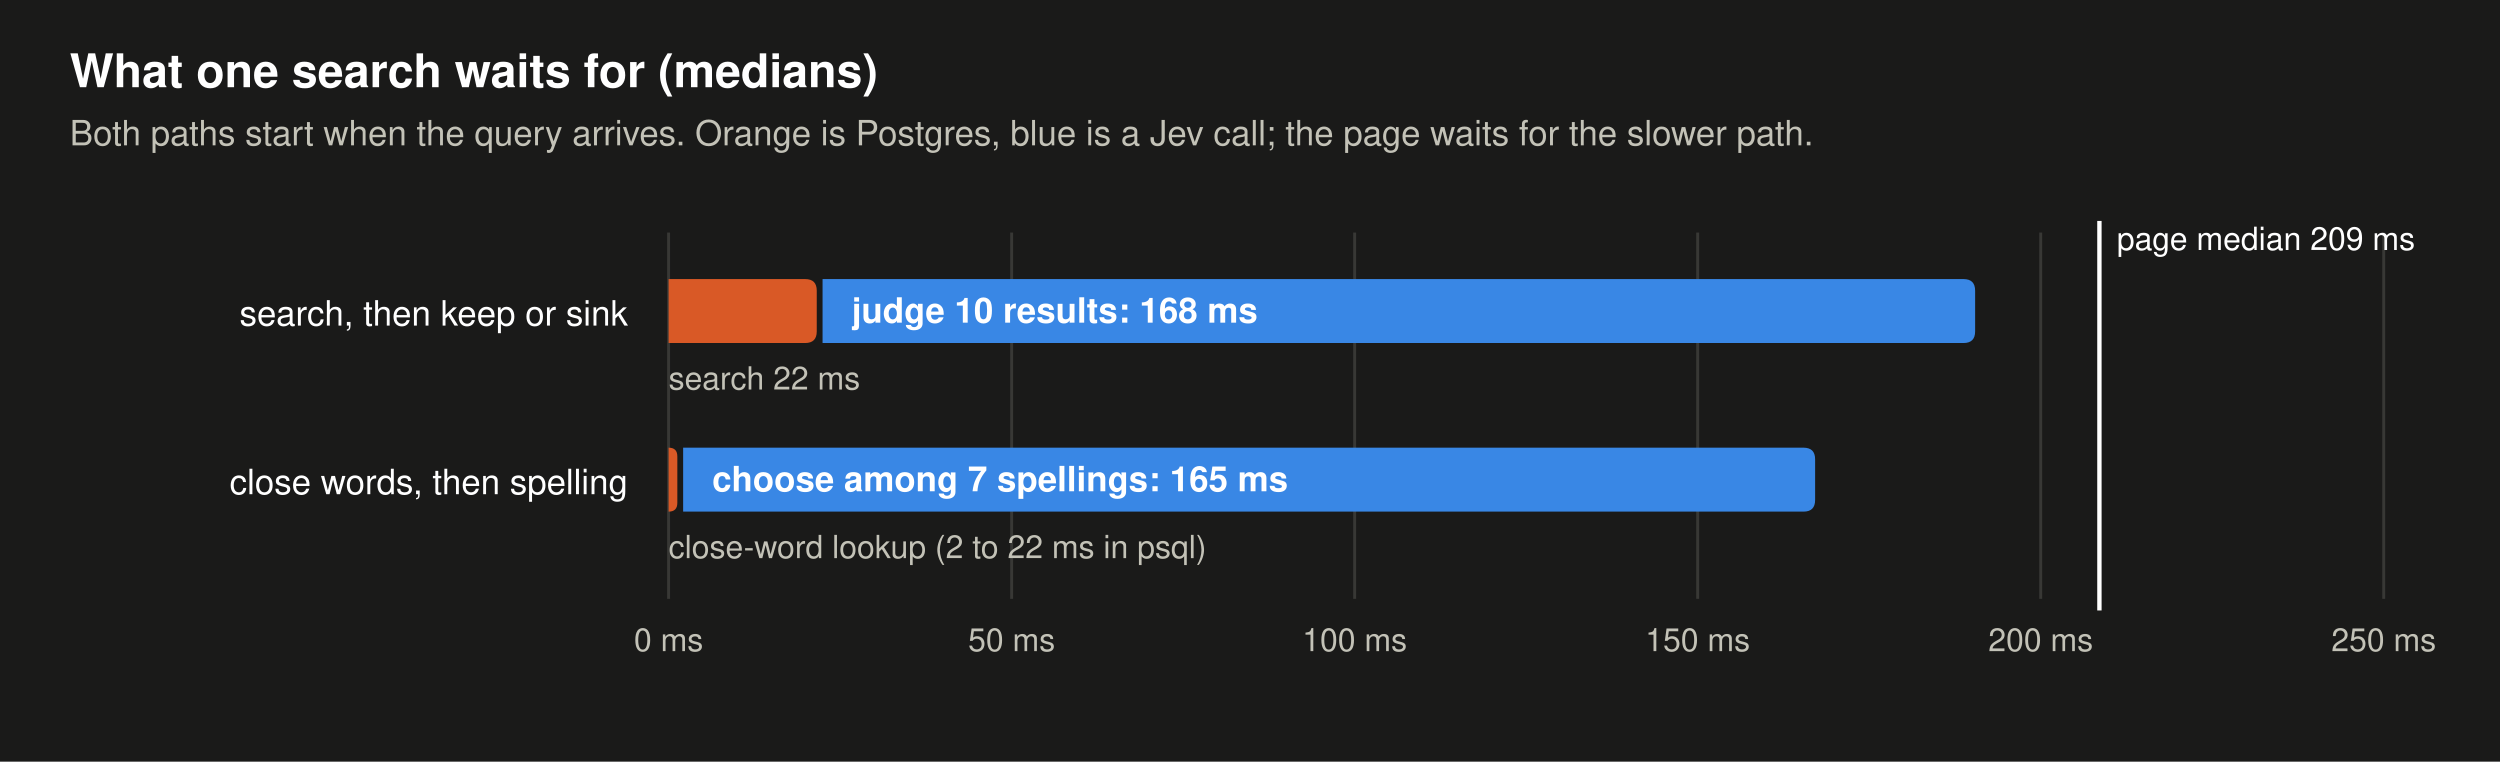
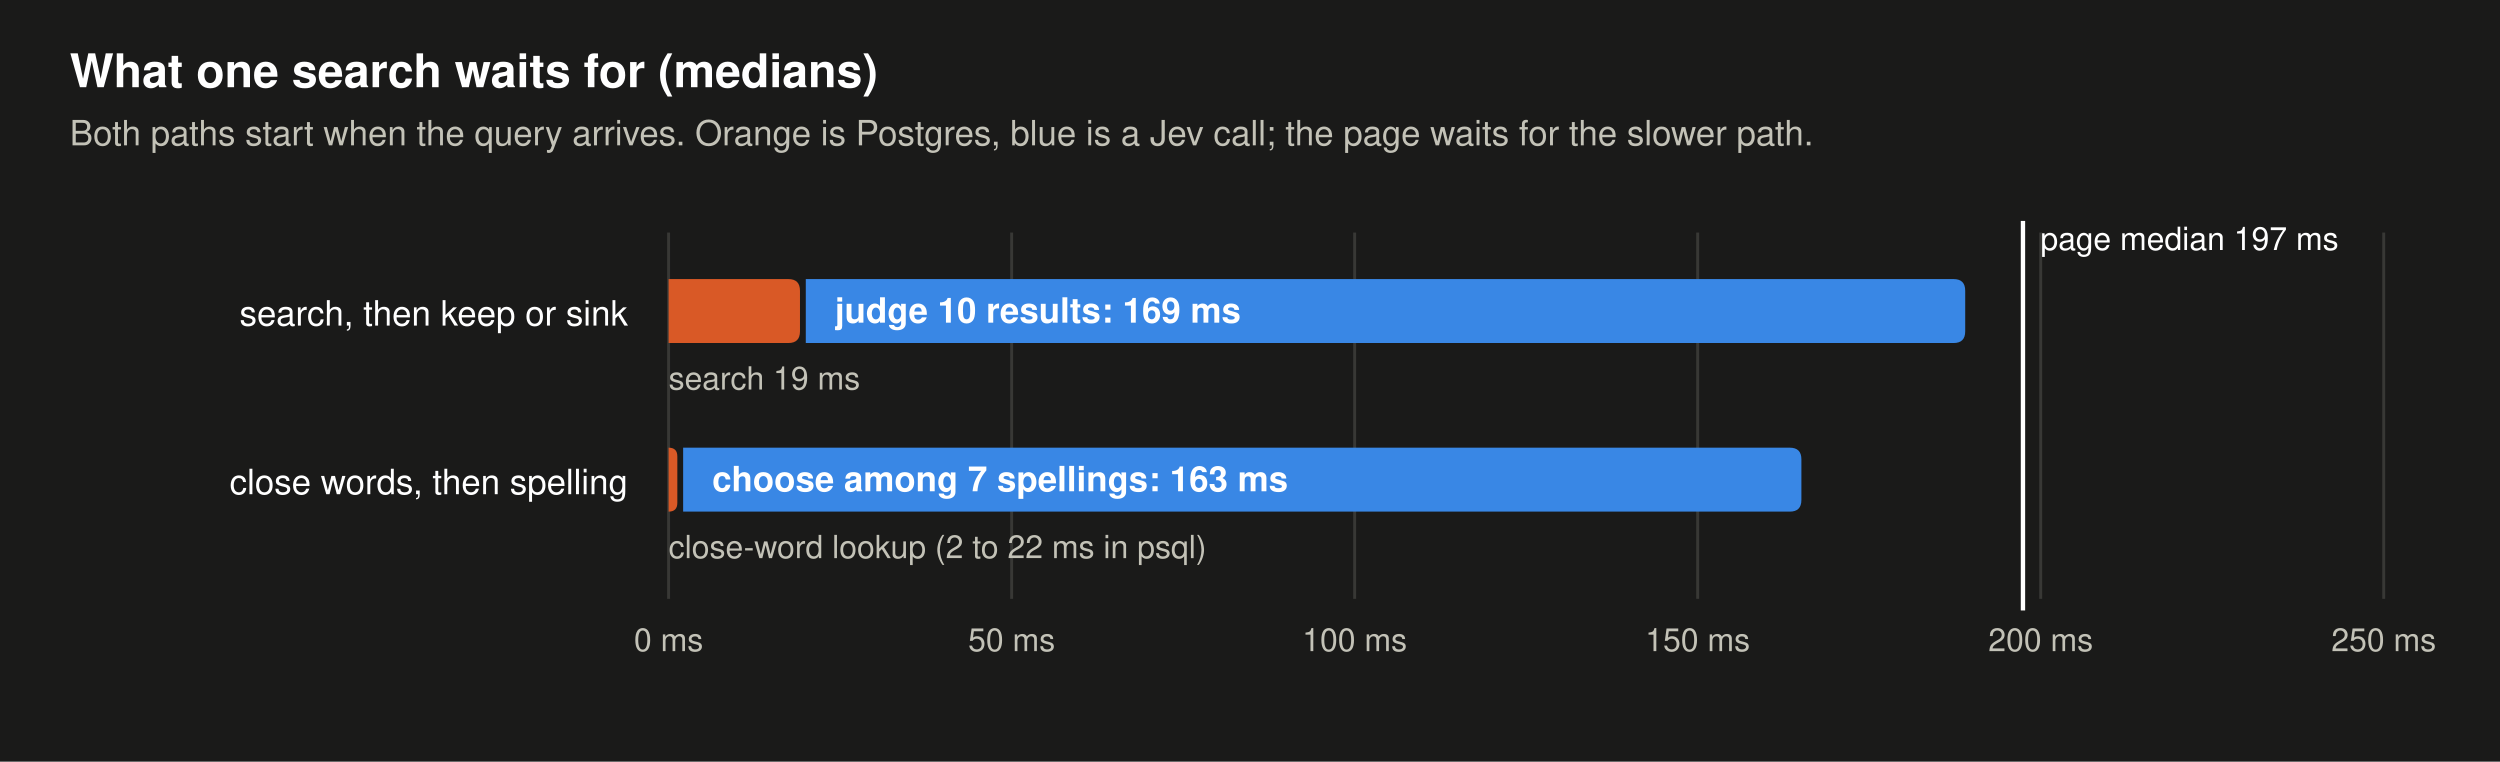
<svg xmlns="http://www.w3.org/2000/svg" width="860" height="262" viewBox="0 0 860 262" role="img" font-family="-apple-system, 'Segoe UI', Helvetica, Arial, sans-serif">
  <rect width="860" height="262" fill="#1a1a19" />
  <text x="24.0" y="30.0" font-size="16" fill="#ffffff" font-weight="600">What one search waits for (medians)</text>
  <text x="24.0" y="50.0" font-size="12" fill="#c3c2b7">Both paths start when the query arrives. Orange is Postgres, blue is a Jev call; the page waits for the slower path.</text>
  <line x1="230.0" y1="80.0" x2="230.0" y2="206.0" stroke="#383835" stroke-width="1" />
  <text x="230.0" y="224.0" font-size="11" fill="#c3c2b7" text-anchor="middle">0 ms</text>
  <line x1="348.0" y1="80.0" x2="348.0" y2="206.0" stroke="#383835" stroke-width="1" />
  <text x="348.0" y="224.0" font-size="11" fill="#c3c2b7" text-anchor="middle">50 ms</text>
  <line x1="466.0" y1="80.0" x2="466.0" y2="206.0" stroke="#383835" stroke-width="1" />
  <text x="466.0" y="224.0" font-size="11" fill="#c3c2b7" text-anchor="middle">100 ms</text>
  <line x1="584.0" y1="80.0" x2="584.0" y2="206.0" stroke="#383835" stroke-width="1" />
  <text x="584.0" y="224.0" font-size="11" fill="#c3c2b7" text-anchor="middle">150 ms</text>
  <line x1="702.0" y1="80.0" x2="702.0" y2="206.0" stroke="#383835" stroke-width="1" />
  <text x="702.0" y="224.0" font-size="11" fill="#c3c2b7" text-anchor="middle">200 ms</text>
  <line x1="820.0" y1="80.0" x2="820.0" y2="206.0" stroke="#383835" stroke-width="1" />
  <text x="820.0" y="224.0" font-size="11" fill="#c3c2b7" text-anchor="middle">250 ms</text>
  <text x="216.0" y="112.0" font-size="12" fill="#ffffff" text-anchor="end">search, then keep or sink</text>
-   <path d="M230,96H276.963Q280.963,96 280.963,100V114Q280.963,118 276.963,118H230Z" fill="#d95926" />
-   <path d="M282.963,96H675.443Q679.443,96 679.443,100V114Q679.443,118 675.443,118H282.963Z" fill="#3987e5" />
-   <text x="293.0" y="111.0" font-size="12" fill="#ffffff" font-weight="600">judge 10 results: 168 ms</text>
-   <text x="230.0" y="134.0" font-size="11" fill="#c3c2b7">search 22 ms</text>
+   <path d="M230,96H271.19Q275.19,96 275.19,100V114Q275.19,118 271.19,118H230Z" fill="#d95926" />
+   <path d="M277.19,96H672.03Q676.03,96 676.03,100V114Q676.03,118 672.03,118H277.19Z" fill="#3987e5" />
+   <text x="287.2" y="111.0" font-size="12" fill="#ffffff" font-weight="600">judge 10 results: 169 ms</text>
+   <text x="230.0" y="134.0" font-size="11" fill="#c3c2b7">search 19 ms</text>
  <text x="216.0" y="170.0" font-size="12" fill="#ffffff" text-anchor="end">close words, then spelling</text>
  <path d="M230,154H230Q233,154 233,157V173Q233,176 230,176H230Z" fill="#d95926" />
-   <path d="M235,154H620.4Q624.4,154 624.4,158V172Q624.4,176 620.4,176H235Z" fill="#3987e5" />
-   <text x="245.0" y="169.0" font-size="12" fill="#ffffff" font-weight="600">choose among 7 spellings: 165 ms</text>
+   <path d="M235,154H615.68Q619.68,154 619.68,158V172Q619.68,176 615.68,176H235Z" fill="#3987e5" />
+   <text x="245.0" y="169.0" font-size="12" fill="#ffffff" font-weight="600">choose among 7 spellings: 163 ms</text>
  <text x="230.0" y="192.0" font-size="11" fill="#c3c2b7">close-word lookup (2 to 22 ms in psql)</text>
-   <line x1="722.2" y1="76.0" x2="722.2" y2="210.0" stroke="#ffffff" stroke-width="1.5" />
-   <text x="728.2" y="86.0" font-size="11" fill="#ffffff">page median 209 ms</text>
+   <line x1="695.9" y1="76.0" x2="695.9" y2="210.0" stroke="#ffffff" stroke-width="1.5" />
+   <text x="701.9" y="86.0" font-size="11" fill="#ffffff">page median 197 ms</text>
</svg>
